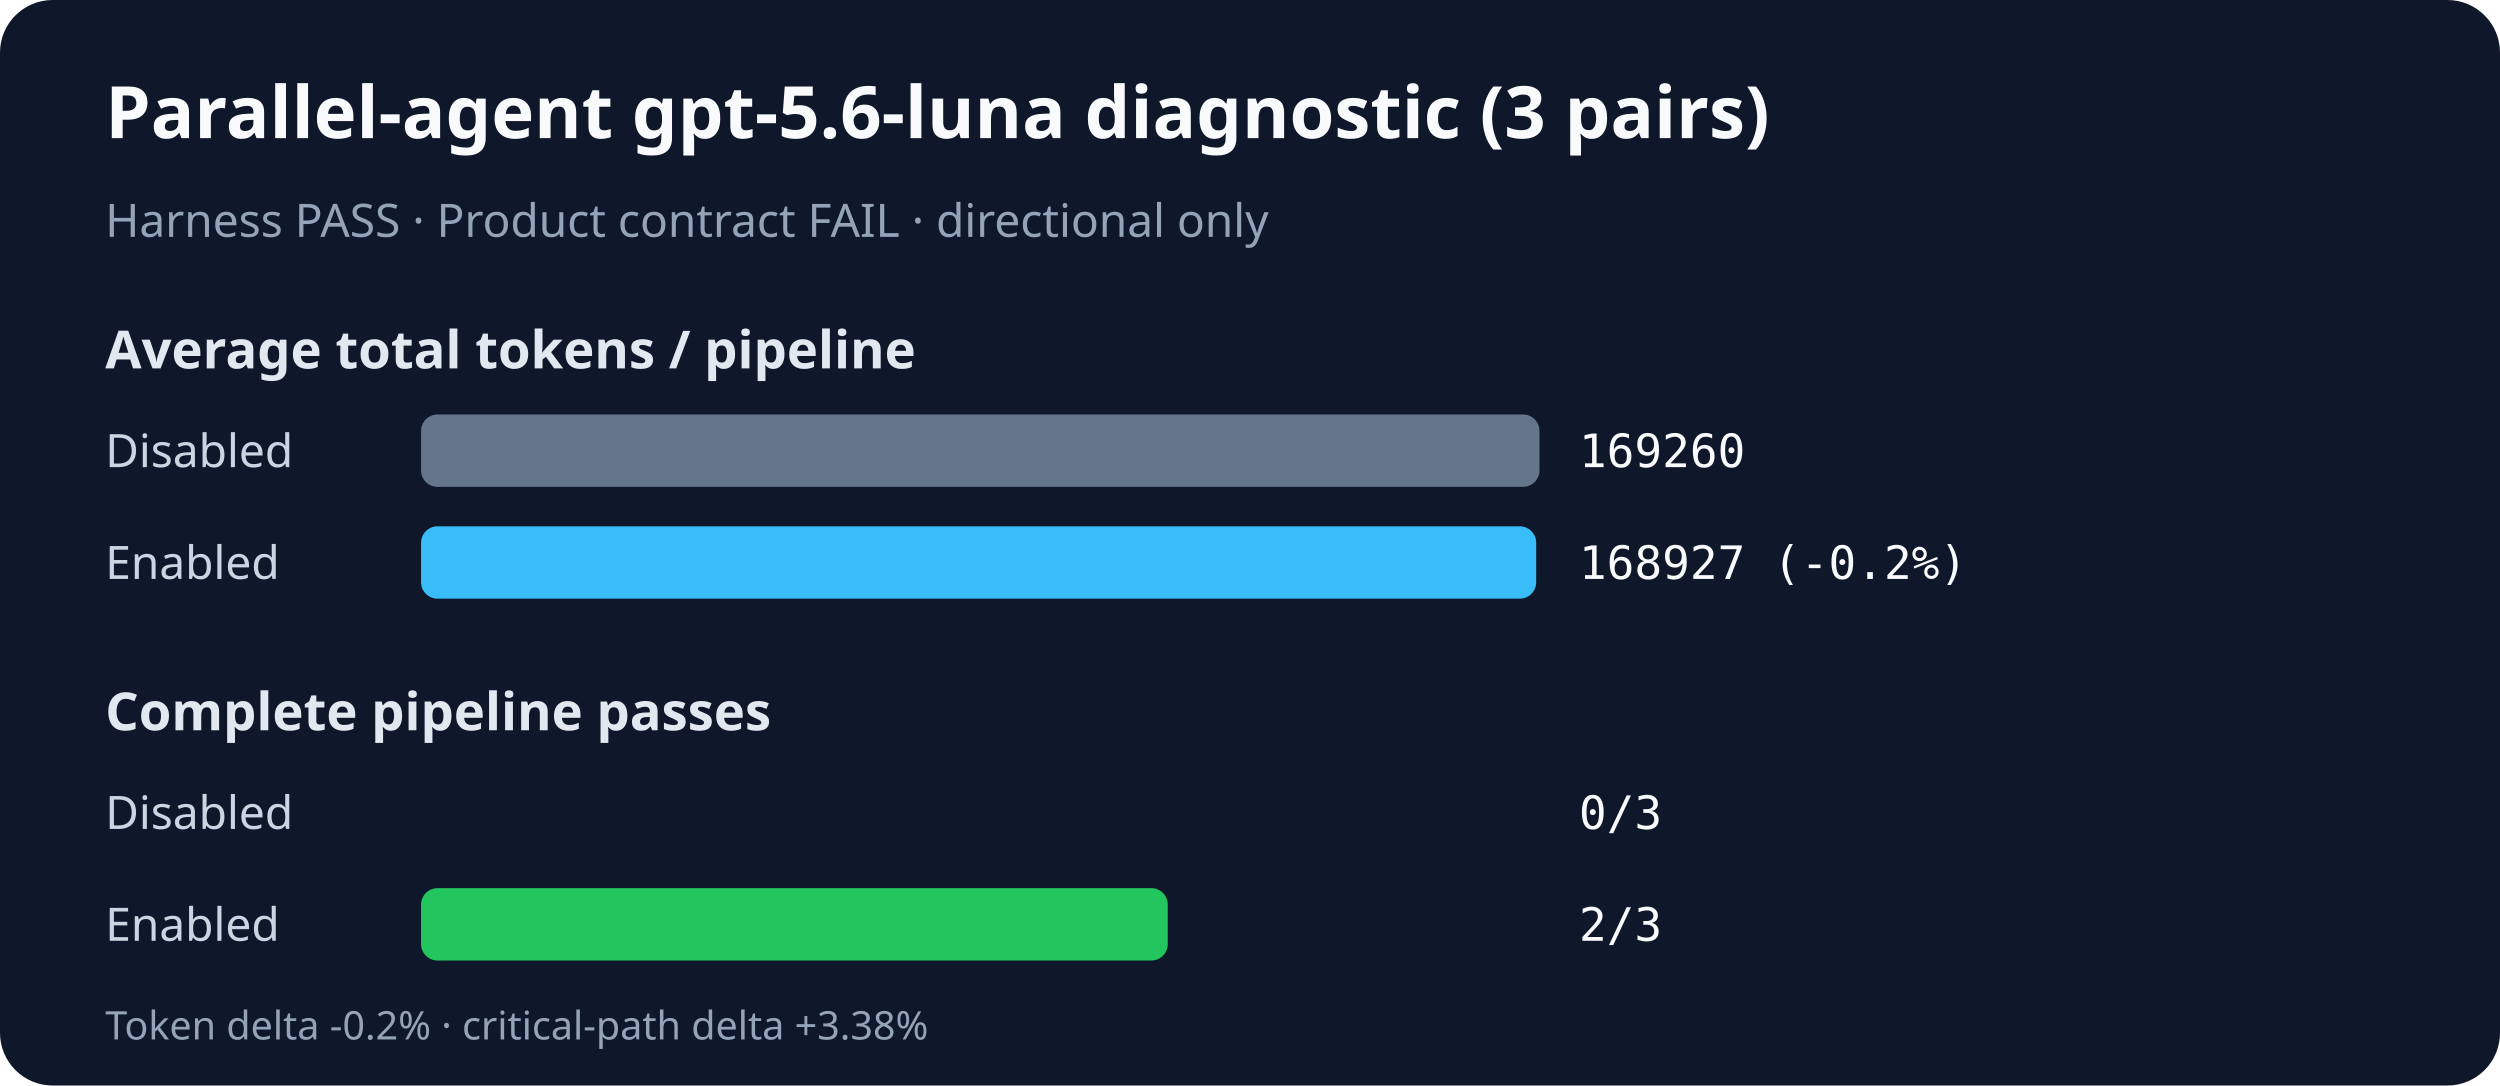
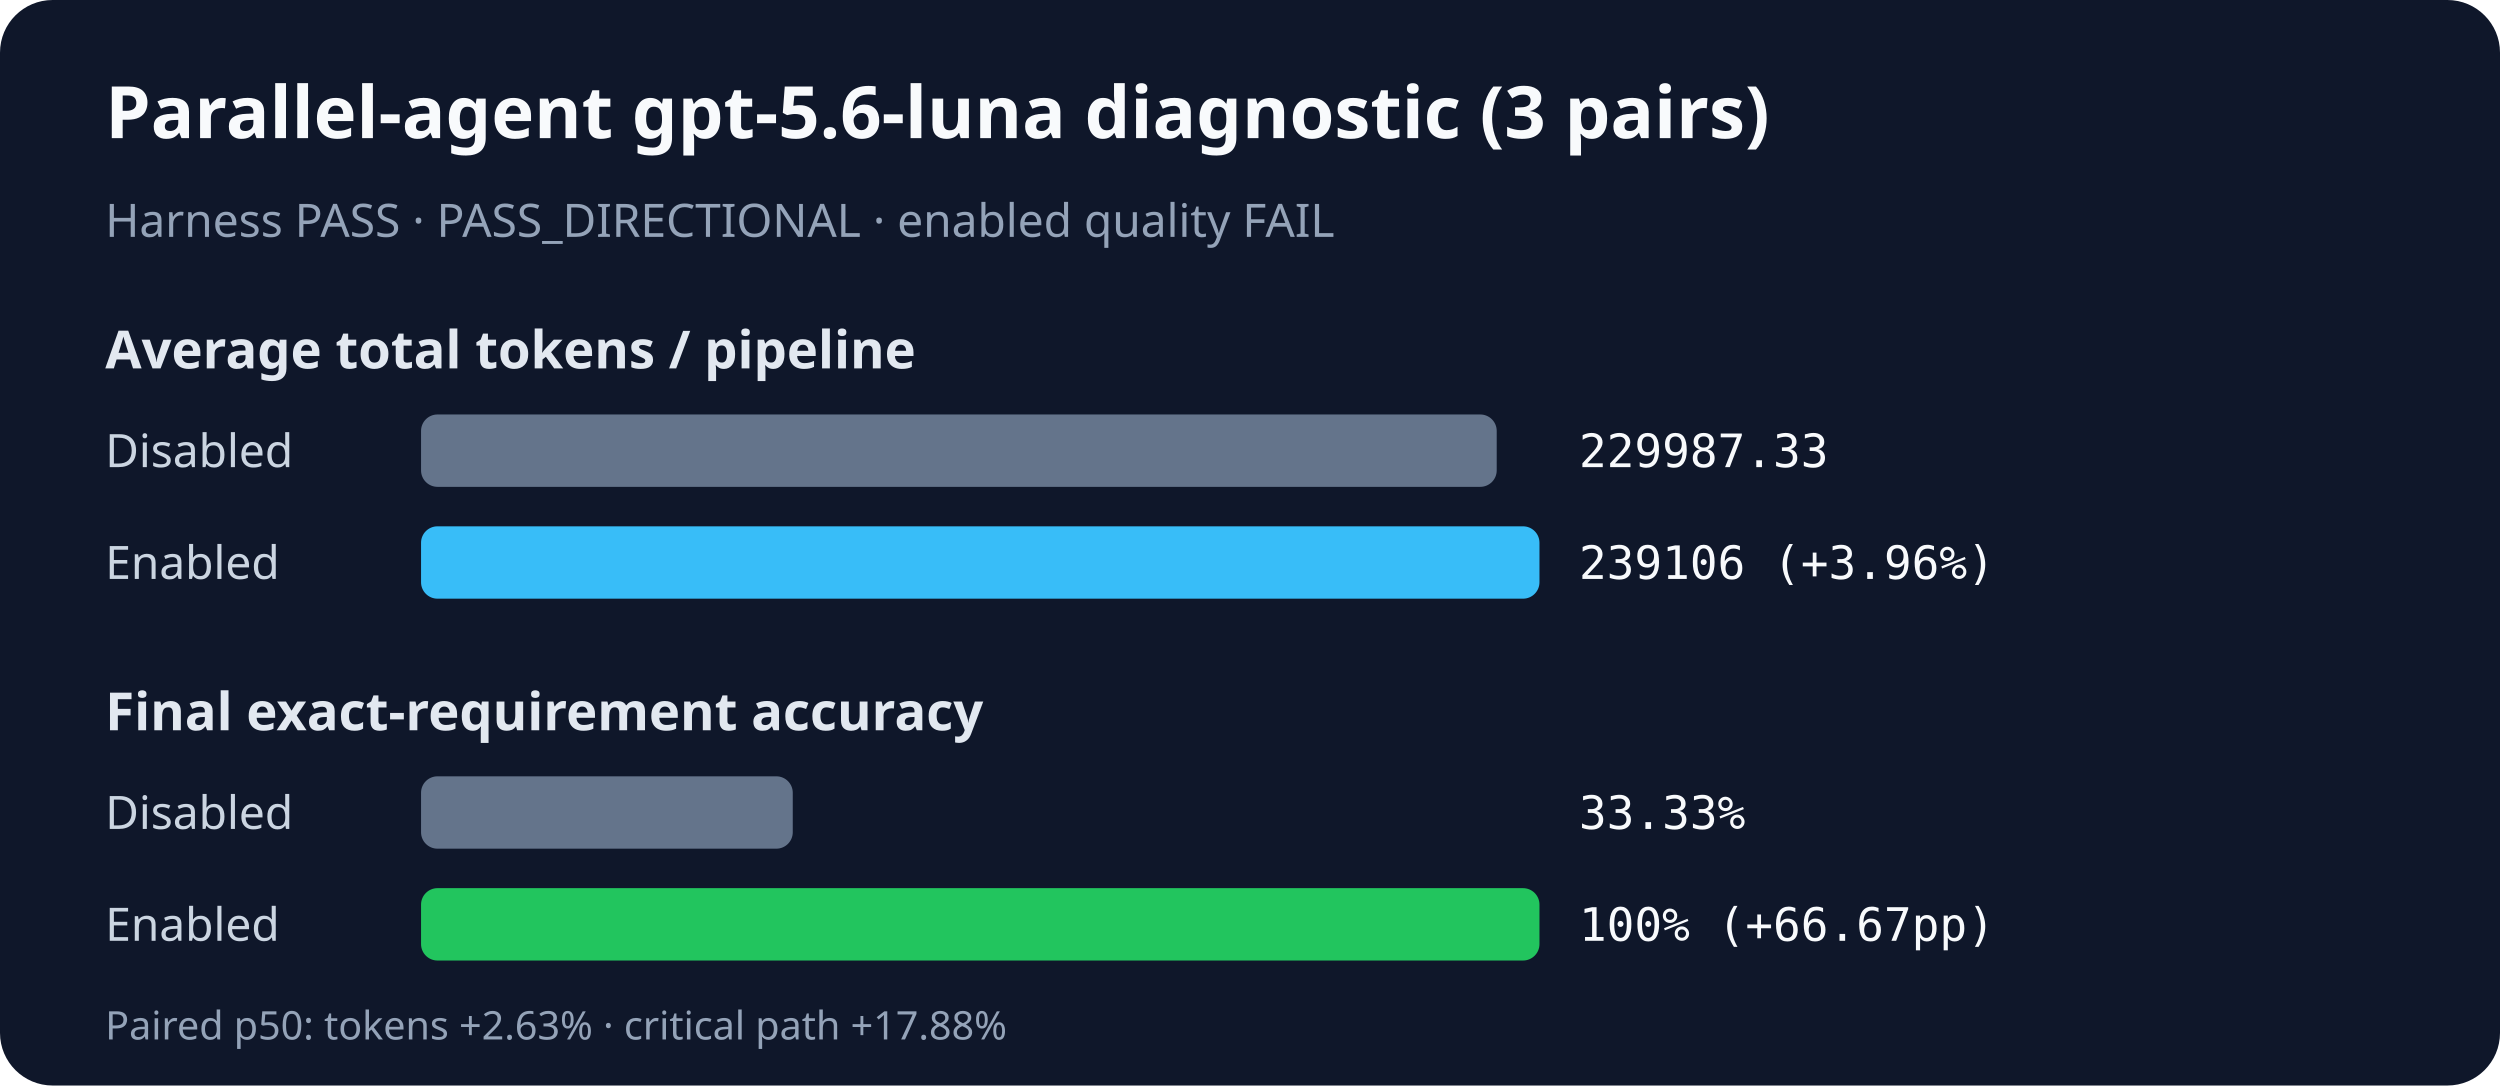
<svg xmlns="http://www.w3.org/2000/svg" width="760" height="330" viewBox="0 0 760 330" role="img" aria-labelledby="title desc">
  <rect width="760" height="330" rx="16" fill="#0f172a" />
  <text x="32" y="42" fill="#f8fafc" font-family="system-ui,sans-serif" font-size="22" font-weight="700">Parallel-agent gpt-5.6-luna diagnostic (3 pairs)</text>
-   <text x="32" y="72" fill="#94a3b8" font-family="system-ui,sans-serif" font-size="14">Harness PASS · Product contract FAIL · directional only</text>
+   <text x="32" y="72" fill="#94a3b8" font-family="system-ui,sans-serif" font-size="14">Harness PASS · PASS_DIRECTIONAL · enabled quality FAIL</text>
  <text x="32" y="112" fill="#e2e8f0" font-family="system-ui,sans-serif" font-size="16" font-weight="600">Average total tokens / pipeline</text>
  <text x="32" y="142" fill="#cbd5e1" font-family="system-ui,sans-serif" font-size="14">Disabled</text>
-   <rect x="128" y="126" width="340" height="22" rx="5" fill="#64748b" />
-   <text x="480" y="142" fill="#f8fafc" font-family="ui-monospace,monospace" font-size="14">169260</text>
+   <rect x="128" y="126" width="327" height="22" rx="5" fill="#64748b" />
+   <text x="480" y="142" fill="#f8fafc" font-family="ui-monospace,monospace" font-size="14">229987.33</text>
  <text x="32" y="176" fill="#cbd5e1" font-family="system-ui,sans-serif" font-size="14">Enabled</text>
-   <rect x="128" y="160" width="339" height="22" rx="5" fill="#38bdf8" />
-   <text x="480" y="176" fill="#f8fafc" font-family="ui-monospace,monospace" font-size="14">168927 (-0.2%)</text>
-   <text x="32" y="222" fill="#e2e8f0" font-family="system-ui,sans-serif" font-size="16" font-weight="600">Complete pipeline passes</text>
+   <rect x="128" y="160" width="340" height="22" rx="5" fill="#38bdf8" />
+   <text x="480" y="176" fill="#f8fafc" font-family="ui-monospace,monospace" font-size="14">239106 (+3.96%)</text>
+   <text x="32" y="222" fill="#e2e8f0" font-family="system-ui,sans-serif" font-size="16" font-weight="600">Final exact-requirement accuracy</text>
  <text x="32" y="252" fill="#cbd5e1" font-family="system-ui,sans-serif" font-size="14">Disabled</text>
-   <rect x="128" y="236" width="0" height="22" rx="5" fill="#64748b" />
-   <text x="480" y="252" fill="#f8fafc" font-family="ui-monospace,monospace" font-size="14">0/3</text>
+   <rect x="128" y="236" width="113" height="22" rx="5" fill="#64748b" />
+   <text x="480" y="252" fill="#f8fafc" font-family="ui-monospace,monospace" font-size="14">33.33%</text>
  <text x="32" y="286" fill="#cbd5e1" font-family="system-ui,sans-serif" font-size="14">Enabled</text>
-   <rect x="128" y="270" width="227" height="22" rx="5" fill="#22c55e" />
-   <text x="480" y="286" fill="#f8fafc" font-family="ui-monospace,monospace" font-size="14">2/3</text>
-   <text x="32" y="316" fill="#94a3b8" font-family="system-ui,sans-serif" font-size="12">Token delta -0.2% · critical-path delta +3.38%</text>
+   <rect x="128" y="270" width="340" height="22" rx="5" fill="#22c55e" />
+   <text x="480" y="286" fill="#f8fafc" font-family="ui-monospace,monospace" font-size="14">100% (+66.67pp)</text>
+   <text x="32" y="316" fill="#94a3b8" font-family="system-ui,sans-serif" font-size="12">Paired p50: tokens +2.63% · critical path +17.88%</text>
</svg>
